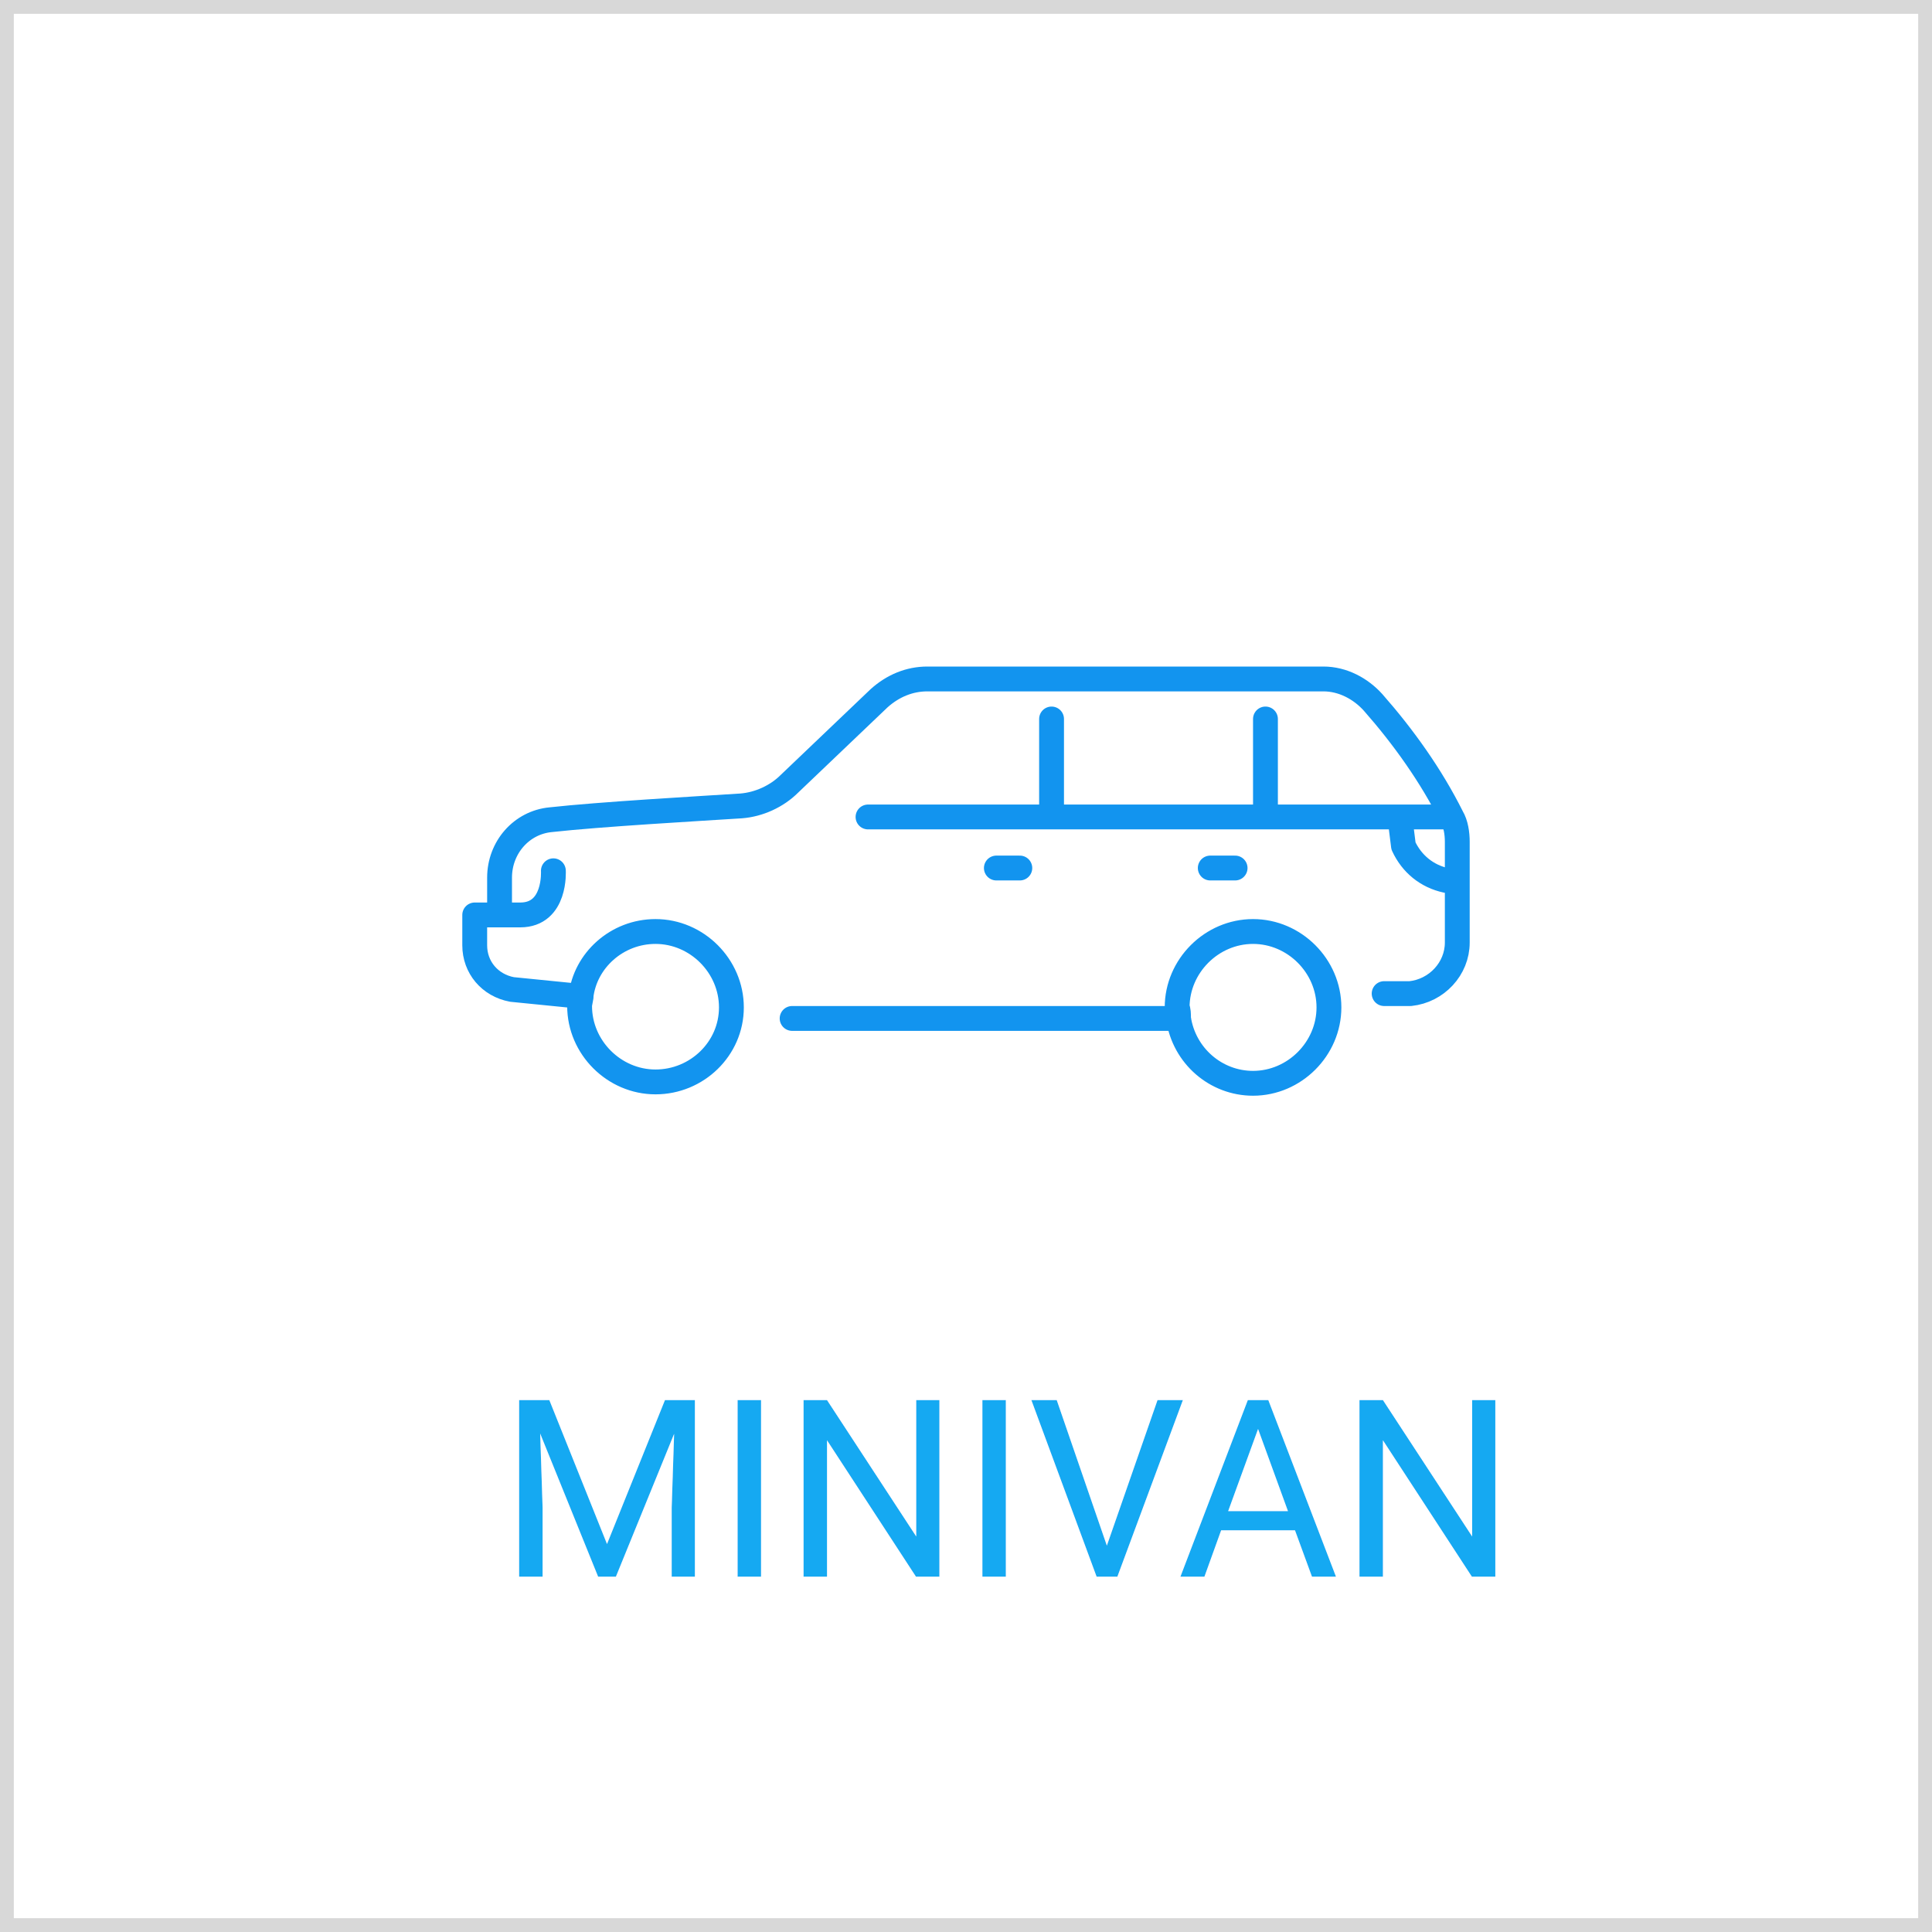
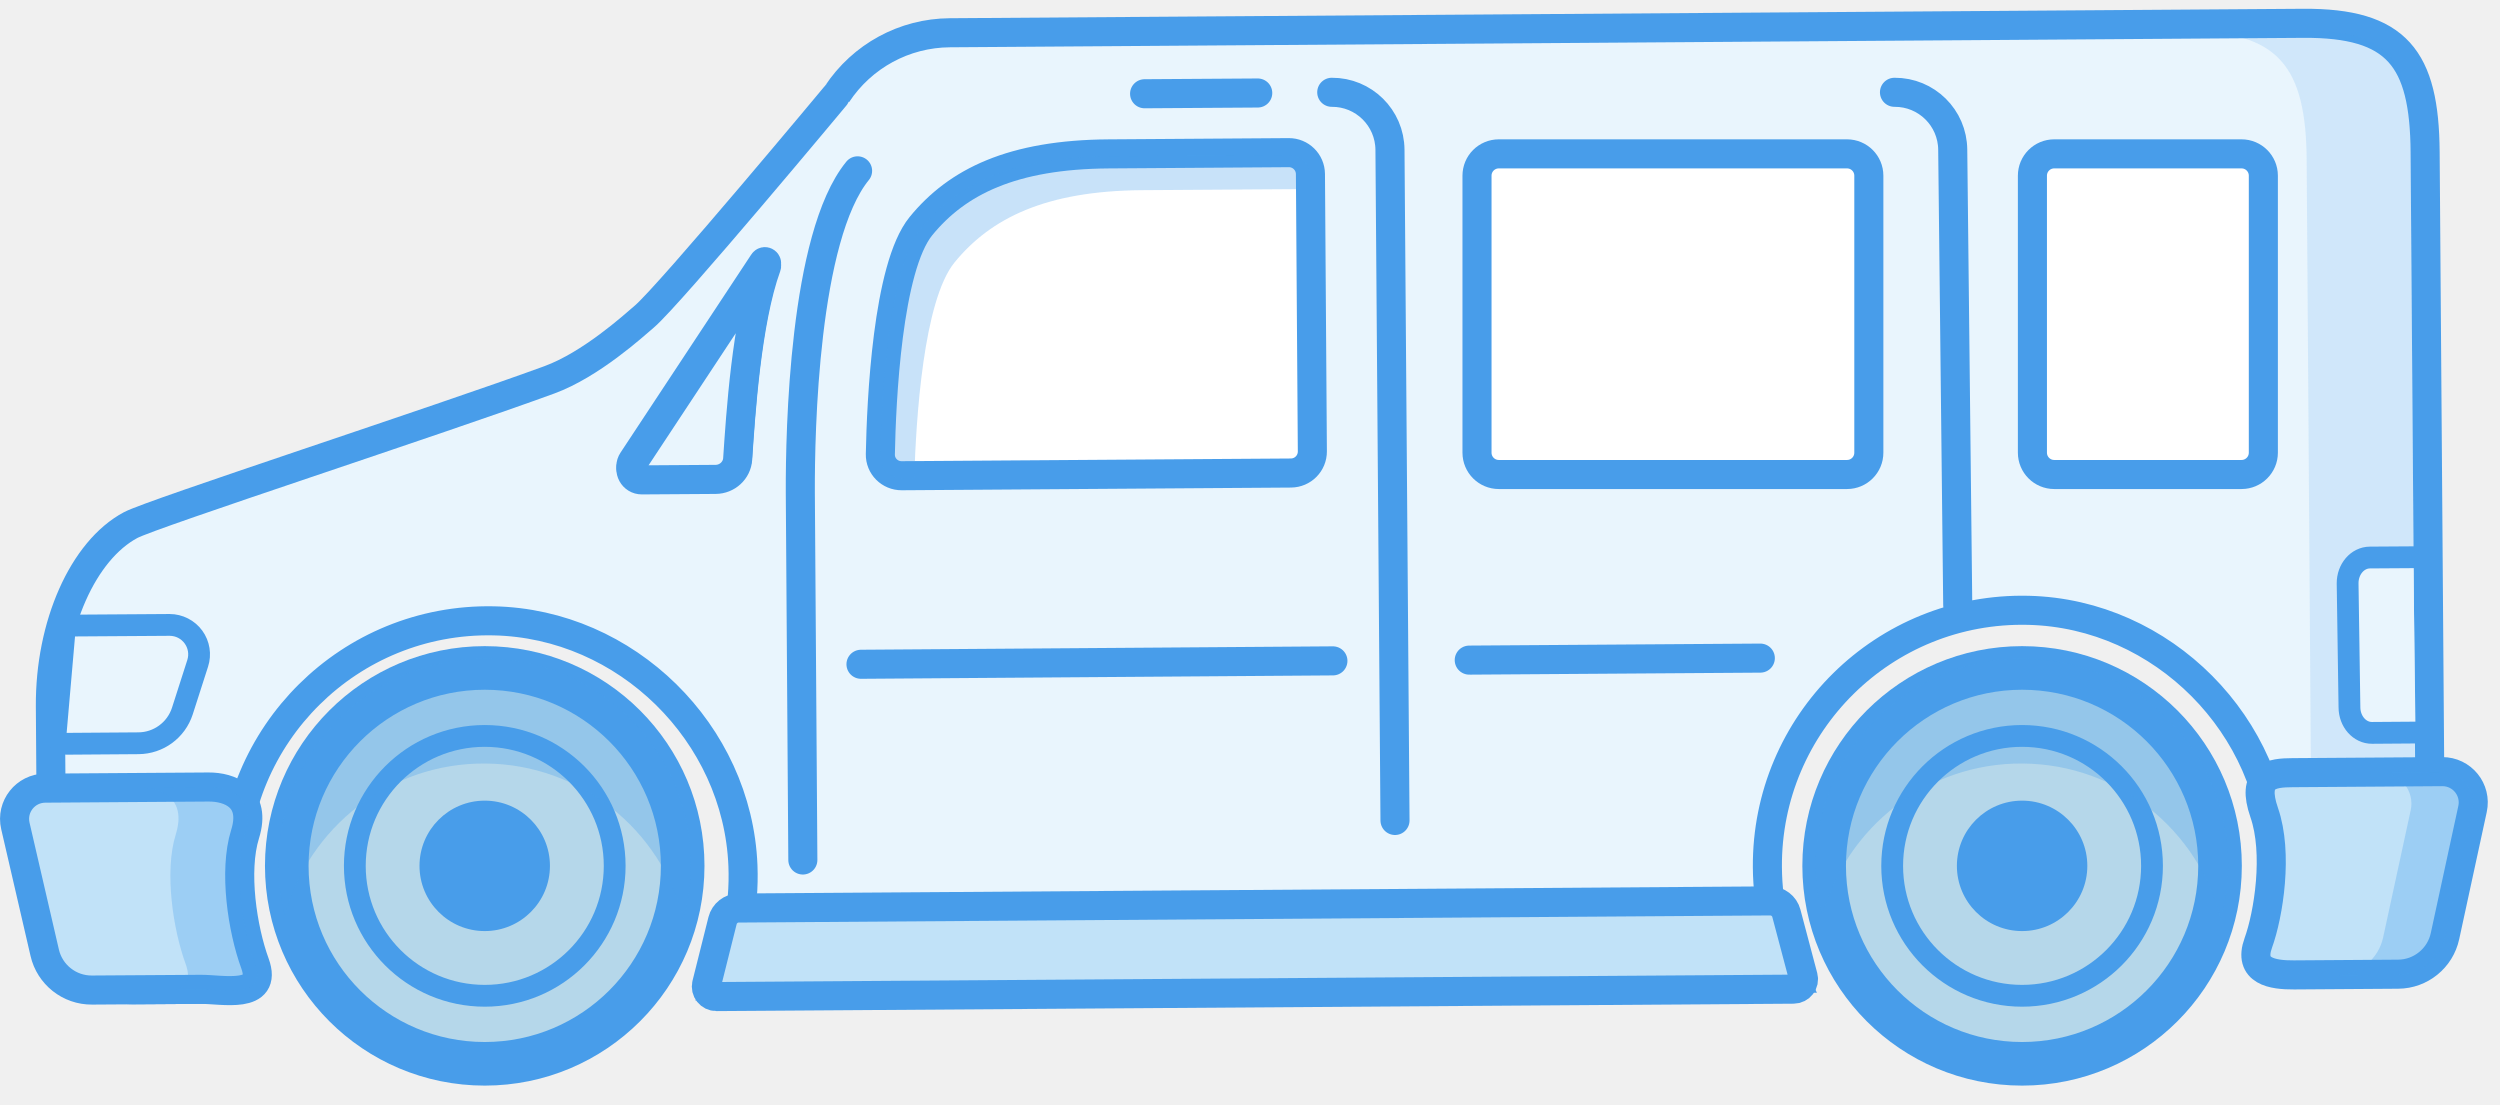
- <svg xmlns="http://www.w3.org/2000/svg" width="112px" height="112px" viewBox="0 0 112 112" version="1.1">
-   <defs />
+ <svg xmlns="http://www.w3.org/2000/svg" width="86px" height="38px" viewBox="0 0 86 38" version="1.1">
  <g id="Page-1" stroke="none" stroke-width="1" fill="none" fill-rule="evenodd">
-     <g id="Body-Type" transform="translate(-24, -224)">
-       <g id="Box---Body-Type" transform="translate(24, 224)">
-         <rect id="Rectangle" stroke="#D8D8D8" stroke-width="0.8" fill="#FFFFFF" x="0.4" y="0.4" width="111.2" height="111.2" />
-         <g id="Box-Text" transform="translate(2.4, 78.4)" stroke-width="1">
-           <g id="TEXT">
-             <rect id="white-bg" fill="#FFFFFF" x="0" y="0" width="107" height="16.8" />
-             <text font-family="Roboto-Regular, Roboto" font-size="14.4" font-weight="normal" fill="#1294EF">
-               <tspan x="56" y="13" text-anchor="middle">MINIVAN</tspan>
-             </text>
-             <g id="color-/-grey" style="mix-blend-mode: overlay;" fill="#989898">
-               <rect id="color" x="0" y="0" width="107.128" height="17.2" />
-             </g>
-           </g>
-         </g>
-         <g id="SUV-icon" transform="translate(25.6, 38.4)" stroke-width="1">
-           <g id="Group">
-             <rect id="white-bg" fill="#FFFFFF" x="0" y="0" width="60.8" height="25.6" />
-             <path d="M32.16,11.92 L33.52,11.92 M44.56,11.92 L46,11.92 M54.64,19.2 L56.16,19.2 C57.68,19.04 58.88,17.76 58.88,16.24 L58.88,10.4 C58.88,9.92 58.8,9.36 58.56,8.96 C57.36,6.56 55.76,4.32 54,2.32 C53.28,1.52 52.24,0.96 51.12,0.96 L28.16,0.96 C27.12,0.96 26.16,1.36 25.36,2.08 L20.16,7.04 C19.44,7.76 18.4,8.24 17.36,8.32 C14.88,8.48 9.2,8.8 6.32,9.12 C4.64,9.28 3.36,10.72 3.36,12.48 L3.36,14.64 L1.92,14.64 L1.92,16.4 C1.92,17.68 2.8,18.72 4.08,18.96 L8.08,19.36 M42.72,20.64 L20.32,20.64" id="Shape" stroke="#000000" stroke-width="1.44" stroke-linecap="round" stroke-linejoin="round" />
-             <path d="M8.08,19.36 C8.08,19.52 8,19.76 8,19.92 C8,22.32 10,24.32 12.4,24.32 C14.8,24.32 16.8,22.4 16.8,20 C16.8,17.6 14.8,15.6 12.4,15.6 C10.16,15.6 8.32,17.28 8.08,19.36 M42.72,20.64 C43.04,22.8 44.88,24.4 47.04,24.4 C49.44,24.4 51.44,22.4 51.44,20 C51.44,17.6 49.44,15.6 47.04,15.6 C44.64,15.6 42.64,17.6 42.64,20 C42.72,20.16 42.72,20.4 42.72,20.64 M24.72,8.96 L58.24,8.96 M35.36,3.28 L35.36,8.8 M47.76,3.28 L47.76,8.8 M6.48,12.08 C6.48,12.08 6.64,14.64 4.56,14.64 L3.44,14.64 M58.24,12.64 C57.12,12.4 56.24,11.68 55.76,10.64 L55.6,9.36" id="Shape" stroke="#000000" stroke-width="1.44" stroke-linecap="round" stroke-linejoin="round" />
-             <g id="color-/-grey" style="mix-blend-mode: screen;" fill="#1294EF">
-               <rect id="color" x="0" y="0" width="61.073" height="26.306" />
-             </g>
-           </g>
+     <g id="Car-Model-Icons" transform="translate(-145, -363)">
+       <g id="MINIVAN" transform="translate(132, 337)">
+         <g transform="translate(13, 26)">
+           <path d="M28.794,3.235 C29.657,1.928 31.107,1.137 32.674,1.127 C41.631,1.065 71.982,0.852 79.233,0.802 C82.457,0.781 83.401,2.004 83.424,5.227 C83.446,8.45 83.559,23.211 83.585,26.954 C83.61,30.696 77.776,32.859 77.894,32.497 C78.192,31.584 78.344,30.604 78.322,29.586 C78.228,24.971 74.393,21.105 69.779,20.995 C64.811,20.875 60.764,24.891 60.798,29.831 C60.807,31.204 61.131,32.5 61.701,33.656 L24.713,33.91 C25.306,32.664 25.616,31.259 25.557,29.777 C25.375,25.214 21.543,21.447 16.979,21.357 C12.027,21.258 8.002,25.267 8.035,30.194 C8.042,31.093 8.184,31.962 8.44,32.777 C8.575,33.207 7.839,34.026 7.366,34.03 C5.815,34.041 4.841,34.047 4.608,34.048 C2.528,34.063 1.786,31.883 1.771,29.648 C1.755,27.413 1.762,28.345 1.733,24.292 C1.715,21.504 2.858,18.934 4.495,18.063 C5.239,17.666 15.086,14.462 18.894,13.068 C20.327,12.544 21.789,11.211 22.165,10.89 C23.04,10.147 28.814,3.212 28.794,3.235" id="Fill-1" fill="#E9F5FD" />
+           <path d="M28.794,3.235 C29.657,1.928 31.107,1.137 32.674,1.127 C41.631,1.065 71.982,0.852 79.233,0.802 C82.457,0.781 83.401,2.004 83.424,5.227 C83.446,8.45 83.559,23.211 83.585,26.954 C83.61,30.696 77.776,32.859 77.894,32.497 C78.192,31.584 78.344,30.604 78.322,29.586 C78.228,24.971 74.393,21.105 69.779,20.995 C64.811,20.875 60.764,24.891 60.798,29.831 C60.807,31.204 61.131,32.5 61.701,33.656 L24.713,33.91 C25.306,32.664 25.616,31.259 25.557,29.777 C25.375,25.214 21.543,21.447 16.979,21.357 C12.027,21.258 8.002,25.267 8.035,30.194 C8.042,31.093 8.184,31.962 8.44,32.777 C8.575,33.207 7.839,34.026 7.366,34.03 C5.815,34.041 4.841,34.047 4.608,34.048 C2.528,34.063 1.786,31.883 1.771,29.648 C1.755,27.413 1.762,28.345 1.733,24.292 C1.715,21.504 2.858,18.934 4.495,18.063 C5.239,17.666 15.086,14.462 18.894,13.068 C20.327,12.544 21.789,11.211 22.165,10.89 C23.04,10.147 28.814,3.212 28.794,3.235 Z" id="Stroke-3" stroke="#489DEA" />
+           <path d="M79.118,1.056 C78.101,1.063 76.513,1.075 75.159,1.083 C78.383,1.061 79.327,2.285 79.349,5.509 C79.372,8.731 79.485,25.16 79.511,28.903 C79.52,30.249 78.769,30.321 77.811,31.215 C77.763,31.956 77.624,32.673 77.402,33.352 C77.285,33.714 83.119,32.62 83.094,28.878 C83.067,25.135 82.953,8.497 82.931,5.275 C82.909,2.05 82.342,1.034 79.118,1.056" id="Fill-5" fill-opacity="0.15" fill="#489DEA" />
+           <path d="M61.451,31.417 C61.385,31.166 61.155,30.99 60.893,30.991 L25.408,31.236 C25.148,31.237 24.92,31.417 24.856,31.669 L24.308,33.857 C24.255,34.074 24.421,34.284 24.646,34.282 L61.698,34.027 C61.925,34.025 62.086,33.814 62.029,33.599 L61.451,31.417 Z" id="Fill-7" fill="#C1E2F8" />
+           <path d="M61.451,31.417 C61.385,31.166 61.155,30.99 60.893,30.991 L25.408,31.236 C25.148,31.237 24.92,31.417 24.856,31.669 L24.308,33.857 C24.255,34.074 24.421,34.284 24.646,34.282 L61.698,34.027 C61.925,34.025 62.086,33.814 62.029,33.599 L61.451,31.417 Z" id="Stroke-9" stroke="#489DEA" stroke-linecap="round" stroke-linejoin="round" />
+           <path d="M2.292,25.586 C2.188,25.586 2.088,25.542 2.017,25.465 C1.945,25.388 1.909,25.283 1.918,25.179 L2.207,21.862 C2.225,21.669 2.385,21.521 2.578,21.52 L5.827,21.497 C6.163,21.497 6.463,21.649 6.656,21.915 C6.849,22.18 6.9,22.51 6.8,22.82 L6.274,24.459 C6.061,25.119 5.453,25.565 4.763,25.568 C4.763,25.568 2.293,25.586 2.292,25.586" id="Fill-11" fill="#E9F5FD" />
+           <path d="M5.835,21.122 L5.825,21.122 L2.576,21.144 C2.189,21.146 1.868,21.443 1.834,21.829 L1.545,25.145 C1.526,25.355 1.598,25.564 1.741,25.72 C1.883,25.873 2.083,25.961 2.292,25.961 L2.298,25.961 L4.766,25.943 C5.618,25.937 6.367,25.388 6.63,24.575 L7.157,22.934 C7.293,22.515 7.219,22.051 6.958,21.693 C6.698,21.336 6.277,21.122 5.835,21.122 M5.835,21.872 C6.269,21.872 6.576,22.294 6.443,22.705 L5.917,24.345 C5.755,24.846 5.288,25.19 4.761,25.193 L2.292,25.211 L2.581,21.894 L5.83,21.872 L5.835,21.872" id="Fill-13" fill="#489DEA" />
+           <path d="M8.771,33.144 C9.224,34.388 7.637,34.028 6.905,34.033 L3.163,34.058 C2.389,34.064 1.712,33.529 1.538,32.774 L0.529,28.413 C0.375,27.748 0.875,27.117 1.555,27.112 L7.17,27.073 C7.902,27.068 8.828,27.423 8.43,28.696 C8.034,29.968 8.338,31.957 8.771,33.144" id="Fill-15" fill="#C1E2F8" />
+           <path d="M8.771,33.144 C9.224,34.388 7.637,34.028 6.905,34.033 L3.163,34.058 C2.389,34.064 1.712,33.529 1.538,32.774 L0.529,28.413 C0.375,27.748 0.875,27.117 1.555,27.112 L7.17,27.073 C7.902,27.068 8.828,27.423 8.43,28.696 C8.034,29.968 8.338,31.957 8.771,33.144 Z" id="Stroke-17" stroke="#489DEA" stroke-linecap="round" stroke-linejoin="round" />
+           <path d="M8.771,33.144 C8.338,31.957 8.034,29.968 8.43,28.696 C8.828,27.423 7.902,27.068 7.17,27.073 L4.785,27.089 C5.517,27.084 6.443,27.44 6.044,28.712 C5.649,29.985 5.953,31.974 6.386,33.161 C6.585,33.708 6.389,33.945 6.044,34.039 L6.905,34.033 C7.637,34.028 9.224,34.388 8.771,33.144" id="Fill-19" fill-opacity="0.3" fill="#489DEA" />
+           <path d="M77.685,32.437 C77.331,33.416 78.181,33.542 78.914,33.537 L82.499,33.512 C83.273,33.507 83.943,32.962 84.107,32.206 L85.055,27.831 C85.2,27.166 84.693,26.54 84.011,26.544 L78.866,26.58 C78.133,26.584 77.445,26.67 77.888,27.951 C78.375,29.349 78.04,31.455 77.685,32.437" id="Fill-21" fill="#C1E2F8" />
+           <path d="M77.685,32.437 C77.331,33.416 78.181,33.542 78.914,33.537 L82.499,33.512 C83.273,33.507 83.943,32.962 84.107,32.206 L85.055,27.831 C85.2,27.166 84.693,26.54 84.011,26.544 L78.866,26.58 C78.133,26.584 77.445,26.67 77.888,27.951 C78.375,29.349 78.04,31.455 77.685,32.437 Z" id="Stroke-23" stroke="#489DEA" stroke-linecap="round" stroke-linejoin="round" />
+           <path d="M84.011,26.571 L81.883,26.586 C82.565,26.581 83.073,27.206 82.928,27.872 L81.98,32.247 C81.815,33.004 81.146,33.549 80.371,33.553 L82.499,33.539 C83.274,33.534 83.943,32.989 84.107,32.232 L85.055,27.857 C85.2,27.191 84.693,26.566 84.011,26.571" id="Fill-25" fill-opacity="0.3" fill="#489DEA" />
+           <path d="M29.501,5.877 C27.648,8.148 27.524,14.884 27.531,16.896 L27.531,16.957 L27.618,29.584" id="Stroke-27" stroke="#489DEA" stroke-linecap="round" stroke-linejoin="round" />
+           <path d="M47.988,28.224 L47.815,5.152 C47.807,4.052 46.91,3.167 45.812,3.175" id="Stroke-29" stroke="#489DEA" stroke-linecap="round" stroke-linejoin="round" />
+           <path d="M67.346,20.812 L67.174,5.152 C67.166,4.052 66.269,3.167 65.17,3.175" id="Stroke-31" stroke="#489DEA" stroke-linecap="round" stroke-linejoin="round" />
+           <path d="M31.68,7.779 C32.928,6.249 34.826,5.316 38.135,5.294 L44.332,5.251 C44.742,5.248 45.076,5.577 45.079,5.987 L45.145,15.526 C45.148,15.937 44.818,16.269 44.409,16.272 L31.019,16.365 C30.609,16.368 30.276,16.037 30.284,15.626 C30.319,13.81 30.525,9.196 31.68,7.779" id="Fill-33" fill="#FFFFFF" />
+           <path d="M31.68,7.779 C32.928,6.249 34.826,5.316 38.135,5.294 L44.332,5.251 C44.742,5.248 45.076,5.577 45.079,5.987 L45.145,15.526 C45.148,15.937 44.818,16.269 44.409,16.272 L31.019,16.365 C30.609,16.368 30.276,16.037 30.284,15.626 C30.319,13.81 30.525,9.196 31.68,7.779 Z" id="Stroke-35" stroke="#489DEA" stroke-linecap="round" stroke-linejoin="round" />
+           <path d="M39.292,6.542 L45.083,6.503 L45.08,6.07 C45.077,5.66 44.742,5.331 44.333,5.334 L38.135,5.377 C34.827,5.399 32.928,6.332 31.68,7.862 C30.524,9.278 30.319,13.893 30.283,15.709 C30.276,16.12 30.609,16.45 31.02,16.447 L31.451,16.444 C31.511,14.417 31.764,10.344 32.837,9.027 C34.085,7.498 35.983,6.565 39.292,6.542" id="Fill-37" fill-opacity="0.3" fill="#489DEA" />
+           <path d="M26.263,9.028 C26.302,8.968 26.392,9.015 26.367,9.082 C25.678,10.972 25.473,14.245 25.375,15.706 C25.349,16.102 25.014,16.406 24.617,16.409 L22.079,16.426 C21.779,16.428 21.598,16.094 21.764,15.844 L26.263,9.028 Z" id="Stroke-39" stroke="#489DEA" stroke-linecap="round" stroke-linejoin="round" />
+           <path d="M43.266,3.199 L39.374,3.225" id="Stroke-41" stroke="#489DEA" stroke-linecap="round" stroke-linejoin="round" />
+           <path d="M29.618,22.851 L45.852,22.734" id="Stroke-43" stroke="#489DEA" stroke-linecap="round" stroke-linejoin="round" />
+           <path d="M50.542,22.708 L60.555,22.639" id="Stroke-45" stroke="#489DEA" stroke-linecap="round" stroke-linejoin="round" />
+           <path d="M26.264,9.111 C26.302,9.051 26.393,9.098 26.368,9.165 C25.679,11.055 25.474,14.328 25.376,15.789 C25.35,16.185 25.014,16.489 24.617,16.491 L22.08,16.508 C21.779,16.51 21.599,16.176 21.765,15.926 L26.264,9.111 Z" id="Fill-47" fill="#E9F5FD" />
+           <path d="M26.264,9.111 C26.302,9.051 26.393,9.098 26.368,9.165 C25.679,11.055 25.474,14.328 25.376,15.789 C25.35,16.185 25.014,16.489 24.617,16.491 L22.08,16.508 C21.779,16.51 21.599,16.176 21.765,15.926 L26.264,9.111 Z" id="Stroke-49" stroke="#489DEA" />
+           <path d="M83.094,25.2 L81.598,25.211 C81.171,25.214 80.823,24.82 80.821,24.332 L80.758,20.068 C80.755,19.581 81.097,19.182 81.524,19.179 L83.019,19.169" id="Fill-51" fill="#E9F5FD" />
+           <path d="M83.094,25.2 L81.598,25.211 C81.171,25.214 80.823,24.82 80.821,24.332 L80.758,20.068 C80.755,19.581 81.097,19.182 81.524,19.179 L83.019,19.169" id="Stroke-53" stroke="#489DEA" stroke-width="0.75" stroke-linecap="round" stroke-linejoin="round" />
+           <path d="M63.538,16.323 L51.559,16.323 C51.145,16.323 50.809,15.987 50.809,15.573 L50.809,6.043 C50.809,5.628 51.145,5.293 51.559,5.293 L63.538,5.293 C63.952,5.293 64.288,5.628 64.288,6.043 L64.288,15.573 C64.288,15.987 63.952,16.323 63.538,16.323" id="Fill-55" fill="#FFFFFF" />
+           <path d="M63.538,16.323 L51.559,16.323 C51.145,16.323 50.809,15.987 50.809,15.573 L50.809,6.043 C50.809,5.628 51.145,5.293 51.559,5.293 L63.538,5.293 C63.952,5.293 64.288,5.628 64.288,6.043 L64.288,15.573 C64.288,15.987 63.952,16.323 63.538,16.323 Z" id="Stroke-57" stroke="#489DEA" />
+           <path d="M77.109,16.323 L70.665,16.323 C70.251,16.323 69.915,15.987 69.915,15.573 L69.915,6.043 C69.915,5.628 70.251,5.293 70.665,5.293 L77.109,5.293 C77.523,5.293 77.859,5.628 77.859,6.043 L77.859,15.573 C77.859,15.987 77.523,16.323 77.109,16.323" id="Fill-59" fill="#FFFFFF" />
+           <path d="M77.109,16.323 L70.665,16.323 C70.251,16.323 69.915,15.987 69.915,15.573 L69.915,6.043 C69.915,5.628 70.251,5.293 70.665,5.293 L77.109,5.293 C77.523,5.293 77.859,5.628 77.859,6.043 L77.859,15.573 C77.859,15.987 77.523,16.323 77.109,16.323 Z" id="Stroke-61" stroke="#489DEA" />
+           <path d="M29.501,2.396 L13.7,14.872" id="Fill-63" fill="#E9F5FD" />
+           <path d="M62.751,29.785 C62.751,26.025 65.799,22.977 69.56,22.977 C73.32,22.977 76.369,26.025 76.369,29.785 C76.369,33.546 73.32,36.595 69.56,36.595 C65.799,36.595 62.751,33.546 62.751,29.785" id="Fill-67" fill="#B5D7EA" />
+           <path d="M62.751,29.785 C62.751,26.025 65.799,22.977 69.56,22.977 C73.32,22.977 76.369,26.025 76.369,29.785 C76.369,33.546 73.32,36.595 69.56,36.595 C65.799,36.595 62.751,33.546 62.751,29.785 Z" id="Stroke-69" stroke="#489DEA" stroke-width="1.5" stroke-linecap="round" stroke-linejoin="round" />
+           <path d="M74.029,29.786 C74.029,32.254 72.028,34.255 69.559,34.255 C67.092,34.255 65.091,32.254 65.091,29.786 C65.091,27.317 67.092,25.316 69.559,25.316 C72.028,25.316 74.029,27.317 74.029,29.786" id="Fill-71" fill="#B5D7EA" />
+           <path d="M74.029,29.786 C74.029,32.254 72.028,34.255 69.559,34.255 C67.092,34.255 65.091,32.254 65.091,29.786 C65.091,27.317 67.092,25.316 69.559,25.316 C72.028,25.316 74.029,27.317 74.029,29.786 Z" id="Stroke-73" stroke="#489DEA" stroke-width="0.75" stroke-linecap="round" stroke-linejoin="round" />
+           <path d="M71.804,29.786 C71.804,31.024 70.799,32.029 69.56,32.029 C68.322,32.029 67.317,31.024 67.317,29.786 C67.317,28.547 68.322,27.542 69.56,27.542 C70.799,27.542 71.804,28.547 71.804,29.786" id="Fill-75" fill="#489DEA" />
+           <path d="M69.584,26.265 C72.879,26.291 75.623,28.562 76.398,31.613 C76.554,31.036 76.648,30.435 76.653,29.81 C76.685,25.888 73.532,22.686 69.613,22.655 C65.694,22.623 62.49,25.775 62.459,29.696 C62.454,30.321 62.538,30.924 62.685,31.502 C63.509,28.464 66.29,26.239 69.584,26.265" id="Fill-77" fill-opacity="0.3" fill="#489DEA" />
+           <path d="M9.865,29.785 C9.865,26.025 12.914,22.977 16.675,22.977 C20.434,22.977 23.484,26.025 23.484,29.785 C23.484,33.546 20.434,36.595 16.675,36.595 C12.914,36.595 9.865,33.546 9.865,29.785" id="Fill-79" fill="#B5D7EA" />
+           <path d="M9.865,29.785 C9.865,26.025 12.914,22.977 16.675,22.977 C20.434,22.977 23.484,26.025 23.484,29.785 C23.484,33.546 20.434,36.595 16.675,36.595 C12.914,36.595 9.865,33.546 9.865,29.785 Z" id="Stroke-81" stroke="#489DEA" stroke-width="1.5" stroke-linecap="round" stroke-linejoin="round" />
+           <path d="M21.145,29.786 C21.145,32.254 19.144,34.255 16.675,34.255 C14.207,34.255 12.206,32.254 12.206,29.786 C12.206,27.317 14.207,25.316 16.675,25.316 C19.144,25.316 21.145,27.317 21.145,29.786" id="Fill-83" fill="#B5D7EA" />
+           <path d="M21.145,29.786 C21.145,32.254 19.144,34.255 16.675,34.255 C14.207,34.255 12.206,32.254 12.206,29.786 C12.206,27.317 14.207,25.316 16.675,25.316 C19.144,25.316 21.145,27.317 21.145,29.786 Z" id="Stroke-85" stroke="#489DEA" stroke-width="0.75" stroke-linecap="round" stroke-linejoin="round" />
+           <path d="M18.918,29.786 C18.918,31.024 17.914,32.029 16.675,32.029 C15.436,32.029 14.431,31.024 14.431,29.786 C14.431,28.547 15.436,27.542 16.675,27.542 C17.914,27.542 18.918,28.547 18.918,29.786" id="Fill-87" fill="#489DEA" />
+           <path d="M16.698,26.265 C19.993,26.291 22.737,28.562 23.512,31.613 C23.669,31.036 23.762,30.435 23.767,29.81 C23.799,25.888 20.647,22.686 16.727,22.655 C12.808,22.623 9.604,25.775 9.573,29.696 C9.568,30.321 9.652,30.924 9.799,31.502 C10.623,28.464 13.404,26.239 16.698,26.265" id="Fill-89" fill-opacity="0.3" fill="#489DEA" />
        </g>
      </g>
    </g>
  </g>
</svg>
